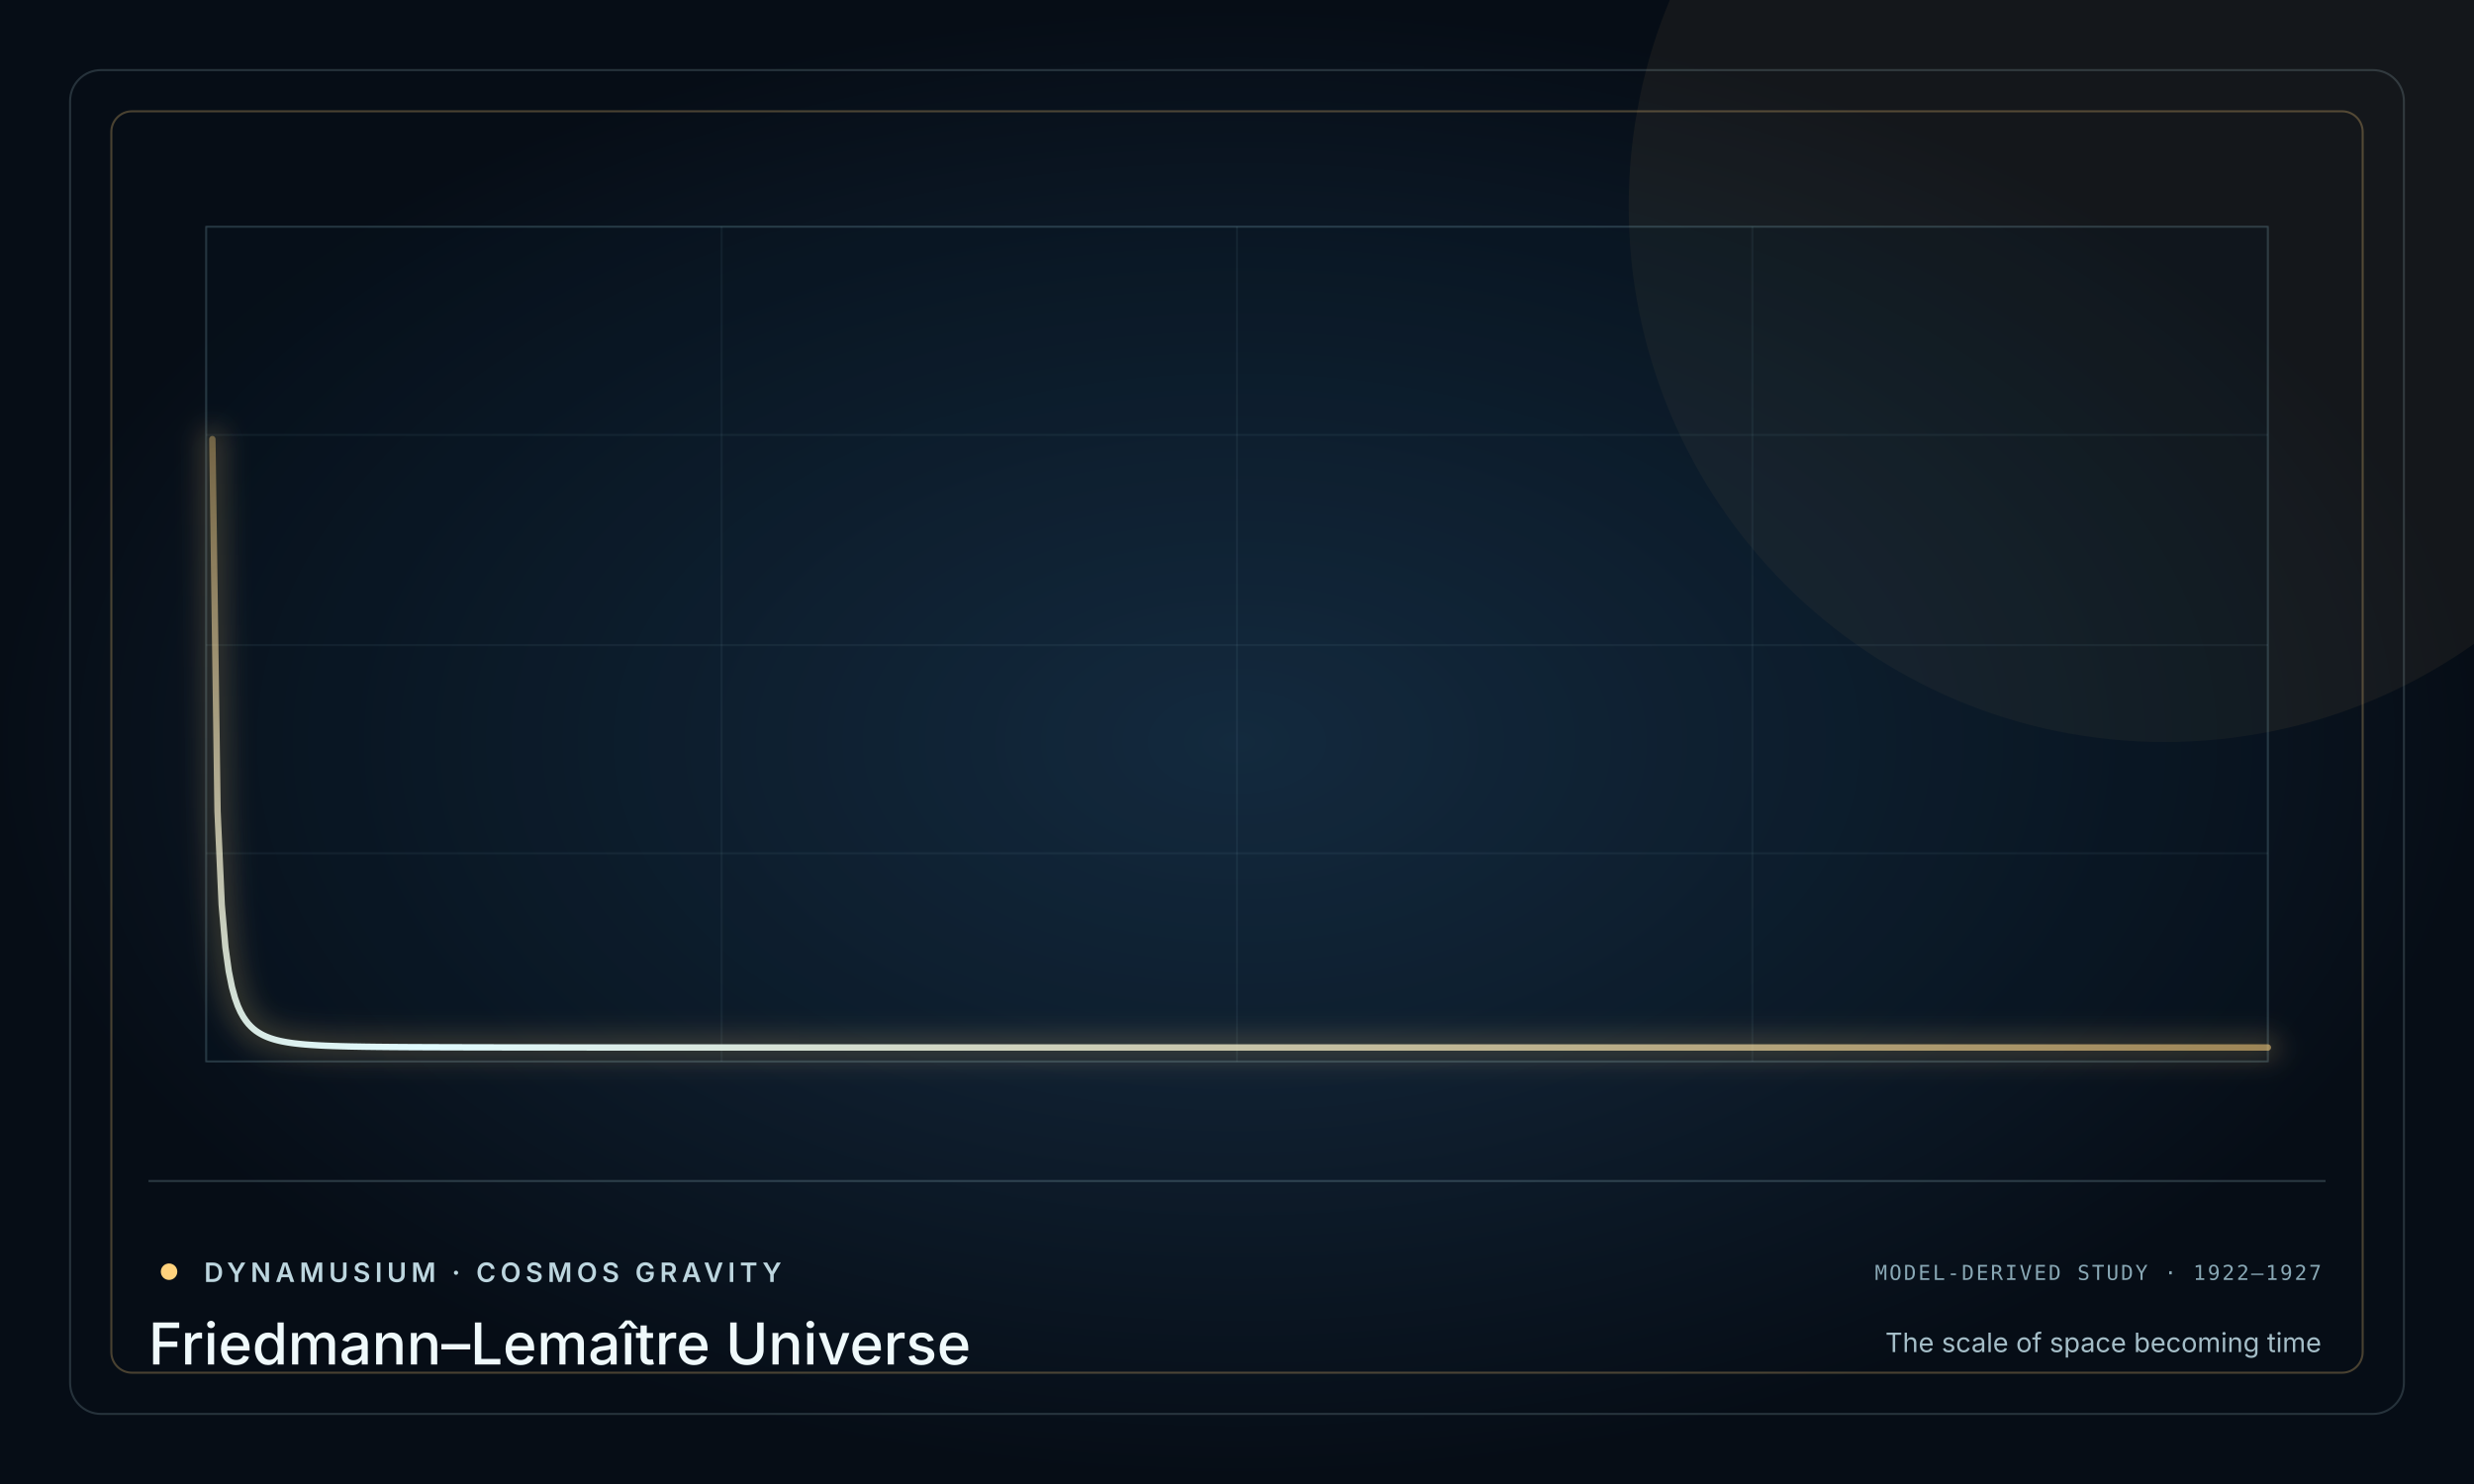
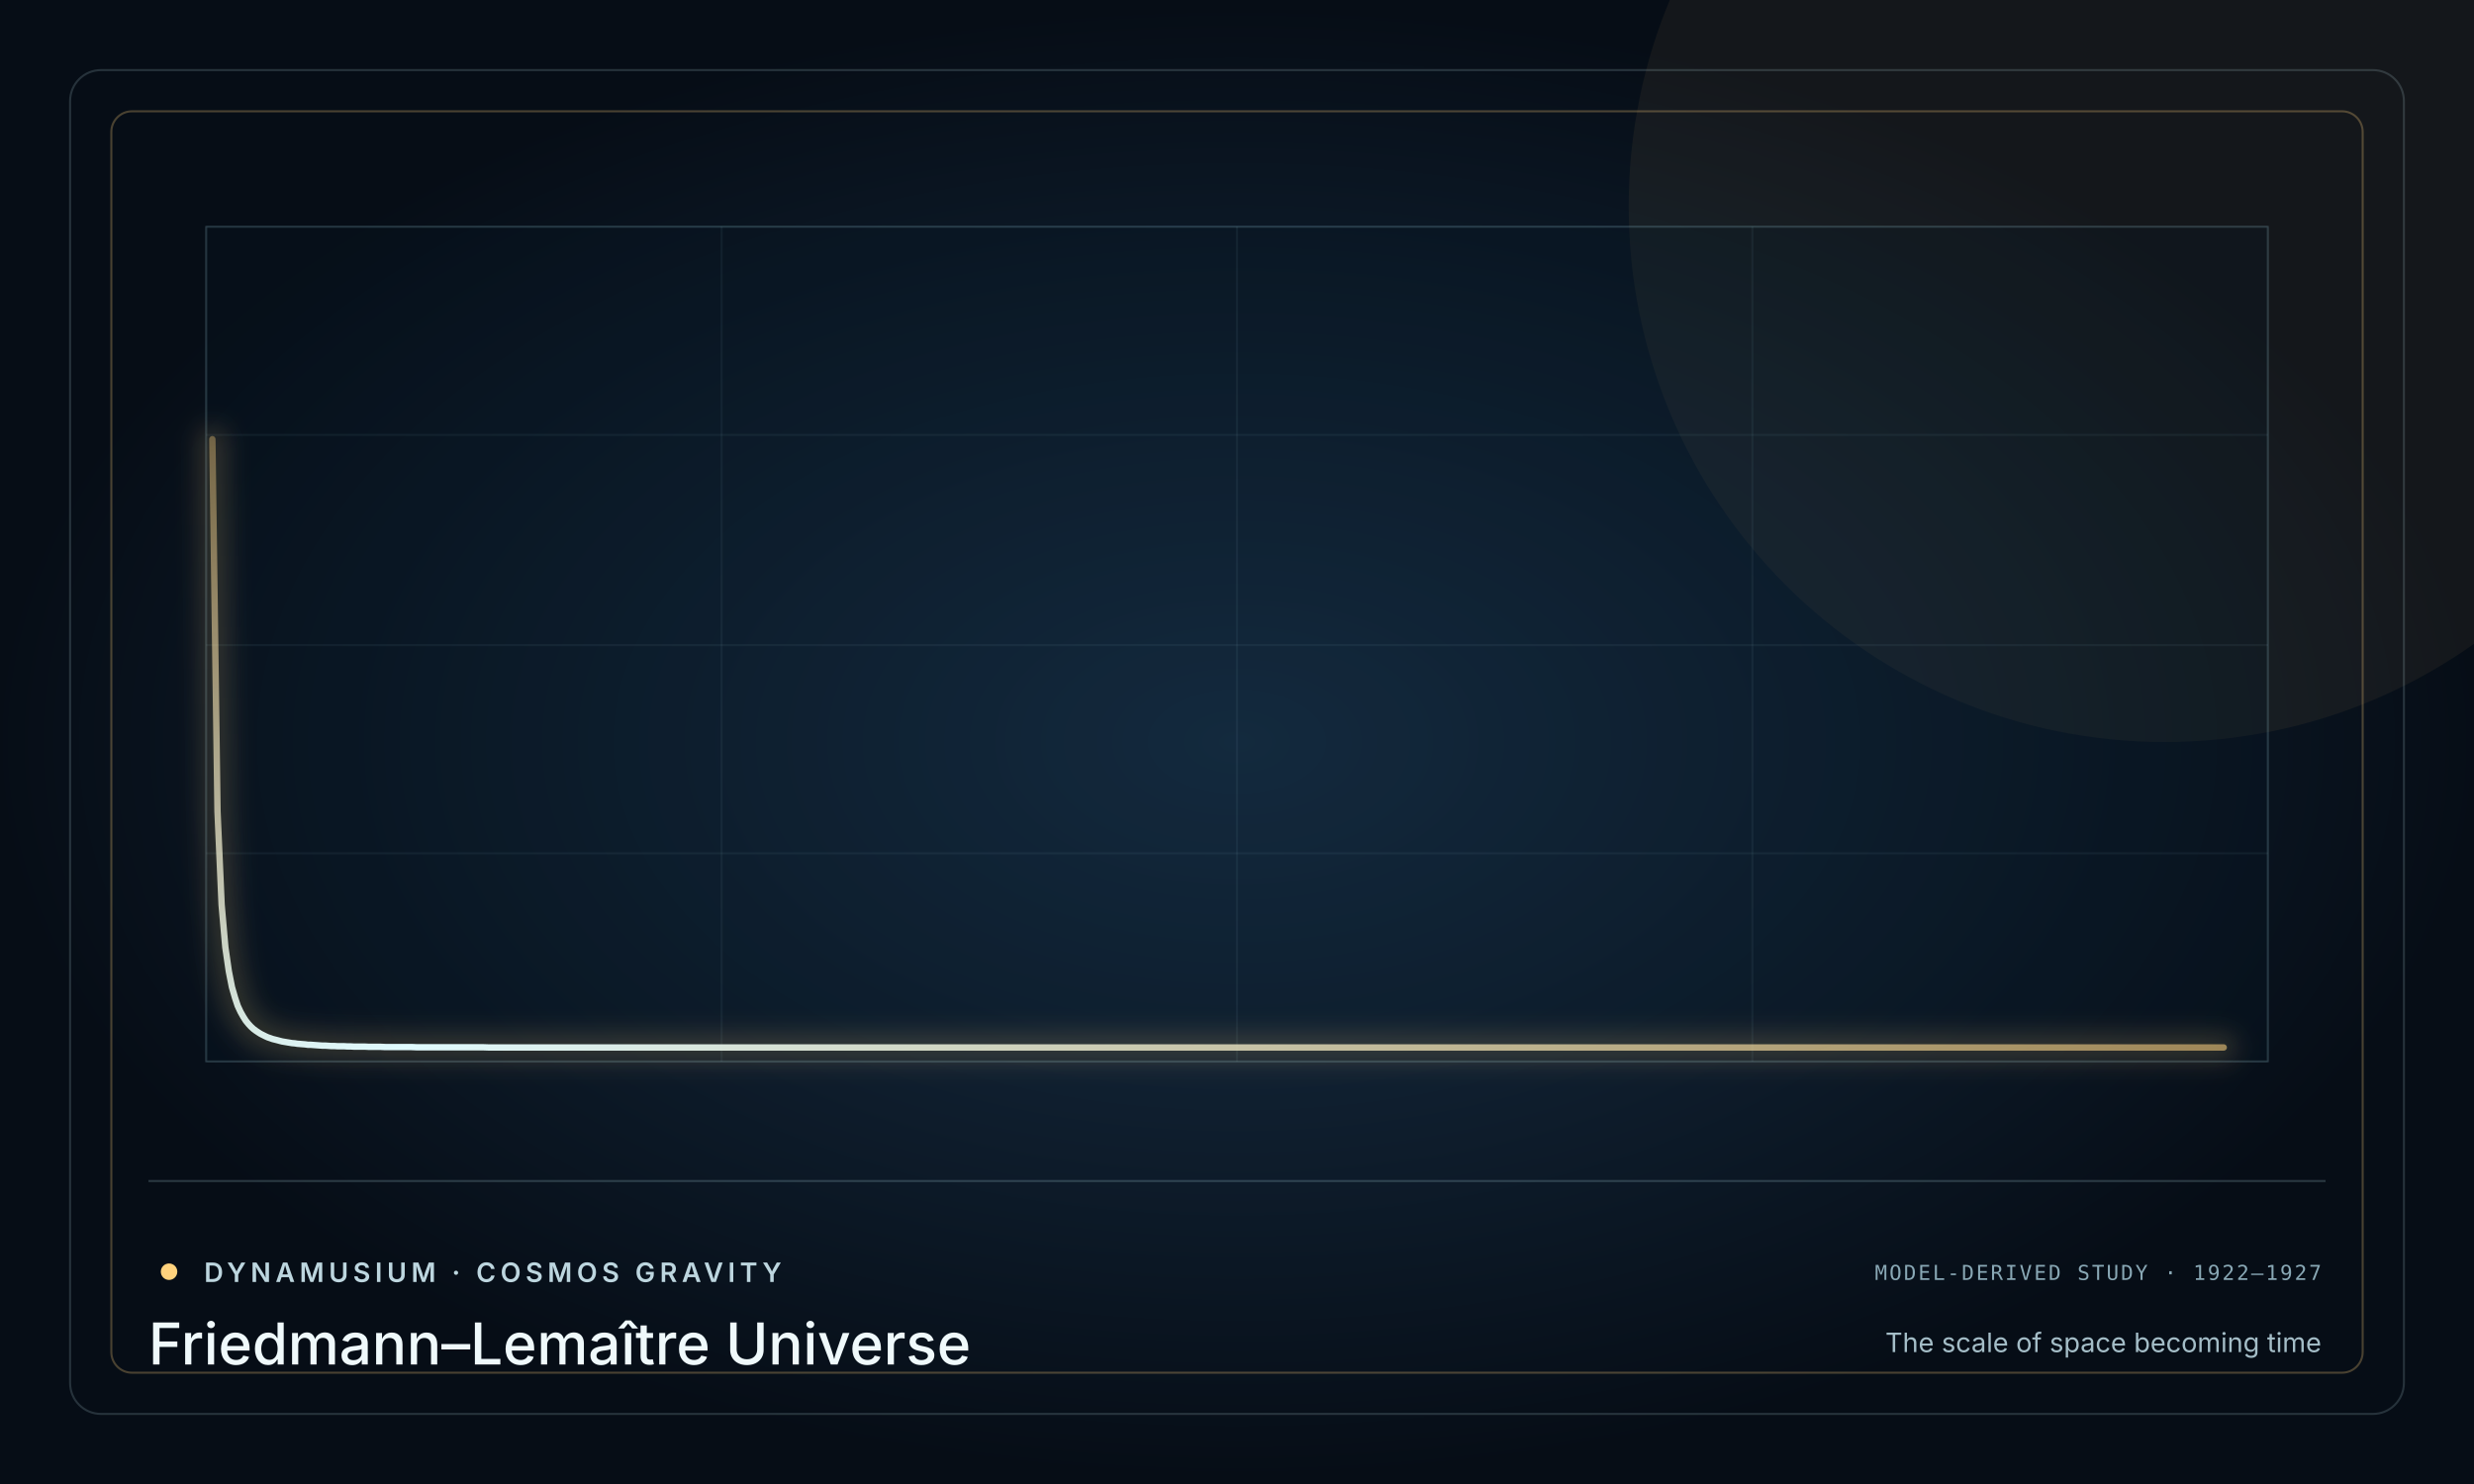
<svg xmlns="http://www.w3.org/2000/svg" viewBox="0 0 1200 720" role="img" aria-label="Computed preview of Friedmann–Lemaître Universe">
  <defs>
    <radialGradient id="ground">
      <stop stop-color="#183047" />
      <stop offset="1" stop-color="#060d16" />
    </radialGradient>
    <linearGradient id="trace" x1="0" y1="0" x2="1" y2="1">
      <stop stop-color="#ffd27d" stop-opacity=".36" />
      <stop offset=".55" stop-color="#e1fbff" />
      <stop offset="1" stop-color="#ffd27d" stop-opacity=".55" />
    </linearGradient>
    <filter id="glow" x="-40%" y="-40%" width="180%" height="180%">
      <feGaussianBlur stdDeviation="6" />
    </filter>
  </defs>
  <rect width="1200" height="720" fill="url(#ground)" />
  <circle cx="1050" cy="100" r="260" fill="#ffd27d" fill-opacity=".055" />
  <g stroke="#b7e7f0" stroke-opacity=".075" stroke-width="1">
    <path d="M100 110H1100M100 211H1100M100 313H1100M100 414H1100M100 515H1100" />
    <path d="M100 110V515M350 110V515M600 110V515M850 110V515M1100 110V515" />
  </g>
  <rect x="34" y="34" width="1132" height="652" rx="15" fill="none" stroke="#d2f4fa" stroke-opacity=".16" />
  <rect x="54" y="54" width="1092" height="612" rx="10" fill="none" stroke="#ffd27d" stroke-opacity=".27" />
  <rect x="100.00" y="110.00" width="1000.00" height="405.00" fill="#081522" fill-opacity=".24" stroke="#b6eafa" stroke-opacity=".12" />
-   <path d="M103.00,213.05L105.52,393.72L107.54,439.00L109.33,459.57L110.97,471.30L112.50,478.87L113.95,484.14L115.34,488.03L116.68,491.00L117.98,493.34L119.25,495.22L120.49,496.78L121.71,498.07L122.91,499.17L124.09,500.11L125.27,500.91L126.44,501.62L127.60,502.24L128.76,502.78L129.92,503.26L131.07,503.69L132.23,504.07L133.39,504.42L134.56,504.73L135.73,505.01L136.91,505.26L138.10,505.49L139.29,505.70L140.50,505.89L141.72,506.07L142.96,506.23L144.21,506.37L145.47,506.51L146.75,506.63L148.04,506.75L149.36,506.85L150.69,506.95L152.05,507.04L153.42,507.12L154.82,507.20L156.24,507.27L157.68,507.34L159.15,507.40L160.64,507.45L162.16,507.51L163.71,507.55L165.29,507.60L166.89,507.64L168.53,507.68L170.19,507.72L171.89,507.75L173.63,507.78L175.39,507.81L177.20,507.84L179.03,507.86L180.91,507.89L182.82,507.91L184.78,507.93L186.77,507.95L188.80,507.97L190.88,507.99L193.00,508.00L195.17,508.02L197.38,508.03L199.64,508.04L201.94,508.05L204.30,508.06L206.71,508.08L209.16,508.08L211.68,508.09L214.24,508.10L216.87,508.11L219.55,508.12L222.28,508.12L225.08,508.13L227.94,508.14L230.86,508.14L233.85,508.15L236.90,508.15L240.02,508.16L243.21,508.16L246.47,508.17L249.80,508.17L253.21,508.17L256.69,508.18L260.25,508.18L263.89,508.18L267.61,508.18L271.41,508.19L275.30,508.19L279.27,508.19L283.34,508.19L287.49,508.20L291.74,508.20L296.08,508.20L300.52,508.20L305.06,508.20L309.70,508.20L314.44,508.20L319.29,508.21L324.25,508.21L329.32,508.21L334.51,508.21L339.81,508.21L345.23,508.21L350.77,508.21L356.44,508.21L362.24,508.21L368.16,508.21L374.22,508.21L380.42,508.21L386.75,508.22L393.23,508.22L399.85,508.22L406.62,508.22L413.54,508.22L420.62,508.22L427.86,508.22L435.27,508.22L442.84,508.22L450.58,508.22L458.49,508.22L466.58,508.22L474.86,508.22L483.32,508.22L491.97,508.22L500.82,508.22L509.87,508.22L519.12,508.22L528.58,508.22L538.25,508.22L548.14,508.22L558.25,508.22L568.60,508.22L579.17,508.22L589.98,508.22L601.04,508.22L612.35,508.22L623.91,508.22L635.73,508.22L647.82,508.22L660.18,508.22L672.82,508.22L685.75,508.22L698.97,508.22L712.48,508.22L726.30,508.22L740.43,508.22L754.89,508.22L769.66,508.22L784.77,508.22L800.22,508.22L816.02,508.22L832.18,508.22L848.70,508.22L865.59,508.22L882.87,508.22L900.53,508.22L918.59,508.22L937.06,508.22L955.95,508.22L975.26,508.22L995.01,508.22L1015.20,508.22L1035.85,508.22L1056.97,508.22L1078.56,508.22L1100.00,508.22L1100.00,508.22L1100.00,508.22L1100.00,508.22L1100.00,508.22L1100.00,508.22L1100.00,508.22L1100.00,508.22L1100.00,508.22L1100.00,508.22L1100.00,508.22L1100.00,508.22L1100.00,508.22L1100.00,508.22L1100.00,508.22L1100.00,508.22L1100.00,508.22L1100.00,508.22L1100.00,508.22L1100.00,508.22L1100.00,508.22L1100.00,508.22L1100.00,508.22L1100.00,508.22L1100.00,508.22L1100.00,508.22L1100.00,508.22L1100.00,508.22L1100.00,508.22L1100.00,508.22L1100.00,508.22L1100.00,508.22L1100.00,508.22L1100.00,508.22L1100.00,508.22L1100.00,508.22L1100.00,508.22L1100.00,508.22L1100.00,508.22L1100.00,508.22L1100.00,508.22L1100.00,508.22L1100.00,508.22L1100.00,508.22L1100.00,508.22L1100.00,508.22L1100.00,508.22L1100.00,508.22L1100.00,508.22L1100.00,508.22L1100.00,508.22L1100.00,508.22L1100.00,508.22L1100.00,508.22L1100.00,508.22L1100.00,508.22L1100.00,508.22L1100.00,508.22L1100.00,508.22L1100.00,508.22L1100.00,508.22L1100.00,508.22L1100.00,508.22L1100.00,508.22L1100.00,508.22L1100.00,508.22L1100.00,508.22L1100.00,508.22L1100.00,508.22L1100.00,508.22L1100.00,508.22L1100.00,508.22L1100.00,508.22L1100.00,508.22L1100.00,508.22L1100.00,508.22L1100.00,508.22L1100.00,508.22L1100.00,508.22L1100.00,508.22L1100.00,508.22L1100.00,508.22L1100.00,508.22L1100.00,508.22L1100.00,508.22L1100.00,508.22L1100.00,508.22L1100.00,508.22L1100.00,508.22L1100.00,508.22L1100.00,508.22L1100.00,508.22L1100.00,508.22L1100.00,508.22L1100.00,508.22L1100.00,508.22L1100.00,508.22L1100.00,508.22L1100.00,508.22L1100.00,508.22L1100.00,508.22L1100.00,508.22L1100.00,508.22L1100.00,508.22L1100.00,508.22L1100.00,508.22L1100.00,508.22L1100.00,508.22L1100.00,508.22L1100.00,508.22L1100.00,508.22L1100.00,508.22L1100.00,508.22L1100.00,508.22L1100.00,508.22L1100.00,508.22L1100.00,508.22L1100.00,508.22L1100.00,508.22L1100.00,508.22L1100.00,508.22L1100.00,508.22L1100.00,508.22L1100.00,508.22L1100.00,508.22L1100.00,508.22L1100.00,508.22L1100.00,508.22L1100.00,508.22L1100.00,508.22L1100.00,508.22L1100.00,508.22L1100.00,508.22L1100.00,508.22L1100.00,508.22L1100.00,508.22L1100.00,508.22L1100.00,508.22L1100.00,508.22L1100.00,508.22L1100.00,508.22L1100.00,508.22L1100.00,508.22L1100.00,508.22L1100.00,508.22L1100.00,508.22L1100.00,508.22L1100.00,508.22L1100.00,508.22L1100.00,508.22L1100.00,508.22L1100.00,508.22L1100.00,508.22L1100.00,508.22L1100.00,508.22L1100.00,508.22L1100.00,508.22L1100.00,508.22L1100.00,508.22L1100.00,508.22L1100.00,508.22L1100.00,508.22L1100.00,508.22L1100.00,508.22L1100.00,508.22L1100.00,508.22L1100.00,508.22L1100.00,508.22L1100.00,508.22L1100.00,508.22L1100.00,508.22L1100.00,508.22L1100.00,508.22L1100.00,508.22L1100.00,508.22L1100.00,508.22L1100.00,508.22L1100.00,508.22L1100.00,508.22L1100.00,508.22L1100.00,508.22L1100.00,508.22L1100.00,508.22L1100.00,508.22L1100.00,508.22L1100.00,508.22L1100.00,508.22L1100.00,508.22L1100.00,508.22L1100.00,508.22L1100.00,508.22L1100.00,508.22L1100.00,508.22L1100.00,508.22L1100.00,508.22L1100.00,508.22L1100.00,508.22L1100.00,508.22L1100.00,508.22L1100.00,508.22L1100.00,508.22L1100.00,508.22L1100.00,508.22L1100.00,508.22L1100.00,508.22L1100.00,508.22L1100.00,508.22L1100.00,508.22L1100.00,508.22L1100.00,508.22L1100.00,508.22L1100.00,508.22L1100.00,508.22L1100.00,508.22L1100.00,508.22L1100.00,508.22L1100.00,508.22L1100.00,508.22L1100.00,508.22L1100.00,508.22L1100.00,508.22L1100.00,508.22L1100.00,508.22L1100.00,508.22L1100.00,508.22L1100.00,508.22L1100.00,508.22L1100.00,508.22L1100.00,508.22L1100.00,508.22L1100.00,508.22L1100.00,508.22L1100.00,508.22L1100.00,508.22L1100.00,508.22L1100.00,508.22L1100.00,508.22L1100.00,508.22L1100.00,508.22L1100.00,508.22L1100.00,508.22L1100.00,508.22L1100.00,508.22L1100.00,508.22L1100.00,508.22L1100.00,508.22L1100.00,508.22L1100.00,508.22L1100.00,508.22L1100.00,508.22L1100.00,508.22L1100.00,508.22L1100.00,508.22L1100.00,508.22L1100.00,508.22L1100.00,508.22L1100.00,508.22L1100.00,508.22L1100.00,508.22L1100.00,508.22L1100.00,508.22L1100.00,508.22L1100.00,508.22L1100.00,508.22L1100.00,508.22L1100.00,508.22L1100.00,508.22L1100.00,508.22L1100.00,508.22L1100.00,508.22L1100.00,508.22L1100.00,508.22L1100.00,508.22L1100.00,508.22L1100.00,508.22L1100.00,508.22L1100.00,508.22L1100.00,508.22L1100.00,508.22L1100.00,508.22L1100.00,508.22L1100.00,508.22L1100.00,508.22L1100.00,508.22L1100.00,508.22L1100.00,508.22L1100.00,508.22L1100.00,508.22L1100.00,508.22L1100.00,508.22L1100.00,508.22L1100.00,508.22L1100.00,508.22L1100.00,508.22L1100.00,508.22L1100.00,508.22L1100.00,508.22L1100.00,508.22L1100.00,508.22L1100.00,508.22L1100.00,508.22L1100.00,508.22L1100.00,508.22L1100.00,508.22L1100.00,508.22L1100.00,508.22L1100.00,508.22L1100.00,508.22L1100.00,508.22L1100.00,508.22L1100.00,508.22L1100.00,508.22L1100.00,508.22L1100.00,508.22L1100.00,508.22L1100.00,508.22L1100.00,508.22L1100.00,508.22L1100.00,508.22L1100.00,508.22L1100.00,508.22L1100.00,508.22L1100.00,508.22L1100.00,508.22L1100.00,508.22L1100.00,508.22L1100.00,508.22L1100.00,508.22L1100.00,508.22L1100.00,508.22L1100.00,508.22L1100.00,508.22L1100.00,508.22L1100.00,508.22L1100.00,508.22L1100.00,508.22L1100.00,508.22L1100.00,508.22L1100.00,508.22L1100.00,508.22L1100.00,508.22L1100.00,508.22L1100.00,508.22L1100.00,508.22L1100.00,508.22L1100.00,508.22L1100.00,508.22L1100.00,508.22L1100.00,508.22L1100.00,508.22L1100.00,508.22L1100.00,508.22L1100.00,508.22L1100.00,508.22L1100.00,508.22L1100.00,508.22L1100.00,508.22L1100.00,508.22L1100.00,508.22L1100.00,508.22L1100.00,508.22L1100.00,508.22L1100.00,508.22L1100.00,508.22L1100.00,508.22L1100.00,508.22L1100.00,508.22L1100.00,508.22L1100.00,508.22L1100.00,508.22L1100.00,508.22L1100.00,508.22L1100.00,508.22L1100.00,508.22L1100.00,508.22L1100.00,508.22L1100.00,508.22L1100.00,508.22L1100.00,508.22L1100.00,508.22L1100.00,508.22L1100.00,508.22L1100.00,508.22L1100.00,508.22L1100.00,508.22L1100.00,508.22L1100.00,508.22L1100.00,508.22L1100.00,508.22L1100.00,508.22L1100.00,508.22L1100.00,508.22L1100.00,508.22L1100.00,508.22L1100.00,508.22L1100.00,508.22L1100.00,508.22L1100.00,508.22L1100.00,508.22L1100.00,508.22L1100.00,508.22L1100.00,508.22L1100.00,508.22L1100.00,508.22L1100.00,508.22L1100.00,508.22L1100.00,508.22L1100.00,508.22L1100.00,508.22L1100.00,508.22L1100.00,508.22L1100.00,508.22L1100.00,508.22L1100.00,508.22L1100.00,508.22L1100.00,508.22L1100.00,508.22L1100.00,508.22L1100.00,508.22L1100.00,508.22L1100.00,508.22L1100.00,508.22L1100.00,508.22L1100.00,508.22L1100.00,508.22L1100.00,508.22L1100.00,508.22L1100.00,508.22L1100.00,508.22L1100.00,508.22L1100.00,508.22L1100.00,508.22L1100.00,508.22L1100.00,508.22L1100.00,508.22L1100.00,508.22L1100.00,508.22L1100.00,508.22L1100.00,508.22L1100.00,508.22L1100.00,508.22L1100.00,508.22L1100.00,508.22L1100.00,508.22L1100.00,508.22L1100.00,508.22L1100.00,508.22L1100.00,508.22L1100.00,508.22L1100.00,508.22L1100.00,508.22L1100.00,508.22L1100.00,508.22L1100.00,508.22L1100.00,508.22L1100.00,508.22L1100.00,508.22L1100.00,508.22L1100.00,508.22L1100.00,508.22L1100.00,508.22L1100.00,508.22L1100.00,508.22L1100.00,508.22L1100.00,508.22L1100.00,508.22L1100.00,508.22L1100.00,508.22L1100.00,508.22L1100.00,508.22L1100.00,508.22L1100.00,508.22L1100.00,508.22L1100.00,508.22L1100.00,508.22L1100.00,508.22L1100.00,508.22L1100.00,508.22L1100.00,508.22L1100.00,508.22L1100.00,508.22L1100.00,508.22L1100.00,508.22L1100.00,508.22L1100.00,508.22L1100.00,508.22L1100.00,508.22L1100.00,508.22L1100.00,508.22L1100.00,508.22L1100.00,508.22L1100.00,508.22L1100.00,508.22L1100.00,508.22L1100.00,508.22L1100.00,508.22L1100.00,508.22L1100.00,508.22L1100.00,508.22L1100.00,508.22L1100.00,508.22L1100.00,508.22L1100.00,508.22L1100.00,508.22L1100.00,508.22L1100.00,508.22L1100.00,508.22L1100.00,508.22L1100.00,508.22L1100.00,508.22L1100.00,508.22L1100.00,508.22L1100.00,508.22L1100.00,508.22L1100.00,508.22L1100.00,508.22L1100.00,508.22L1100.00,508.22L1100.00,508.22L1100.00,508.22L1100.00,508.22L1100.00,508.22L1100.00,508.22L1100.00,508.22L1100.00,508.22L1100.00,508.22L1100.00,508.22L1100.00,508.22L1100.00,508.22L1100.00,508.22L1100.00,508.22L1100.00,508.22L1100.00,508.22L1100.00,508.22L1100.00,508.22L1100.00,508.22L1100.00,508.22L1100.00,508.22L1100.00,508.22L1100.00,508.22L1100.00,508.22L1100.00,508.22L1100.00,508.22L1100.00,508.22L1100.00,508.22L1100.00,508.22L1100.00,508.22L1100.00,508.22L1100.00,508.22L1100.00,508.22L1100.00,508.22L1100.00,508.22L1100.00,508.22L1100.00,508.22L1100.00,508.22L1100.00,508.22L1100.00,508.22L1100.00,508.22L1100.00,508.22L1100.00,508.22L1100.00,508.22L1100.00,508.22L1100.00,508.22L1100.00,508.22L1100.00,508.22L1100.00,508.22L1100.00,508.22L1100.00,508.22L1100.00,508.22L1100.00,508.22L1100.00,508.22L1100.00,508.22L1100.00,508.22L1100.00,508.22L1100.00,508.22L1100.00,508.22L1100.00,508.22L1100.00,508.22L1100.00,508.22L1100.00,508.22L1100.00,508.22L1100.00,508.22L1100.00,508.22L1100.00,508.22L1100.00,508.22L1100.00,508.22L1100.00,508.22L1100.00,508.22L1100.00,508.22L1100.00,508.22L1100.00,508.22L1100.00,508.22L1100.00,508.22L1100.00,508.22L1100.00,508.22L1100.00,508.22L1100.00,508.22L1100.00,508.22L1100.00,508.22L1100.00,508.22L1100.00,508.22L1100.00,508.22L1100.00,508.22L1100.00,508.22L1100.00,508.22L1100.00,508.22L1100.00,508.22L1100.00,508.22L1100.00,508.22L1100.00,508.22L1100.00,508.22L1100.00,508.22L1100.00,508.22L1100.00,508.22L1100.00,508.22L1100.00,508.22L1100.00,508.22L1100.00,508.22L1100.00,508.22L1100.00,508.22L1100.00,508.22L1100.00,508.22L1100.00,508.22L1100.00,508.22L1100.00,508.22L1100.00,508.22L1100.00,508.22L1100.00,508.22L1100.00,508.22L1100.00,508.22L1100.00,508.22L1100.00,508.22L1100.00,508.22L1100.00,508.22L1100.00,508.22L1100.00,508.22L1100.00,508.22L1100.00,508.22L1100.00,508.22L1100.00,508.22L1100.00,508.22L1100.00,508.22L1100.00,508.22L1100.00,508.22L1100.00,508.22L1100.00,508.22L1100.00,508.22L1100.00,508.22L1100.00,508.22L1100.00,508.22L1100.00,508.22L1100.00,508.22L1100.00,508.22L1100.00,508.22L1100.00,508.22L1100.00,508.22L1100.00,508.22L1100.00,508.22L1100.00,508.22L1100.00,508.22L1100.00,508.22L1100.00,508.22L1100.00,508.22L1100.00,508.22L1100.00,508.22L1100.00,508.22L1100.00,508.22L1100.00,508.22L1100.00,508.22L1100.00,508.22L1100.00,508.22L1100.00,508.22L1100.00,508.22L1100.00,508.22L1100.00,508.22L1100.00,508.22L1100.00,508.22L1100.00,508.22L1100.00,508.22L1100.00,508.22L1100.00,508.22L1100.00,508.22L1100.00,508.22L1100.00,508.22L1100.00,508.22L1100.00,508.22L1100.00,508.22L1100.00,508.22L1100.00,508.22L1100.00,508.22L1100.00,508.22L1100.00,508.22L1100.00,508.22L1100.00,508.22L1100.00,508.22L1100.00,508.22L1100.00,508.22L1100.00,508.22L1100.00,508.22L1100.00,508.22L1100.00,508.22L1100.00,508.22L1100.00,508.22L1100.00,508.22L1100.00,508.22L1100.00,508.22L1100.00,508.22L1100.00,508.22L1100.00,508.22L1100.00,508.22L1100.00,508.22L1100.00,508.22L1100.00,508.22L1100.00,508.22L1100.00,508.22L1100.00,508.22L1100.00,508.22L1100.00,508.22L1100.00,508.22L1100.00,508.22L1100.00,508.22L1100.00,508.22L1100.00,508.22L1100.00,508.22L1100.00,508.22L1100.00,508.22L1100.00,508.22L1100.00,508.22L1100.00,508.22L1100.00,508.22L1100.00,508.22L1100.00,508.22L1100.00,508.22L1100.00,508.22" fill="none" stroke="#ffd27d" stroke-width="13" stroke-opacity=".18" stroke-linecap="round" stroke-linejoin="round" filter="url(#glow)" />
-   <path d="M103.00,213.05L105.52,393.72L107.54,439.00L109.33,459.57L110.97,471.30L112.50,478.87L113.95,484.14L115.34,488.03L116.68,491.00L117.98,493.34L119.25,495.22L120.49,496.78L121.71,498.07L122.91,499.17L124.09,500.11L125.27,500.91L126.44,501.62L127.60,502.24L128.76,502.78L129.92,503.26L131.07,503.69L132.23,504.07L133.39,504.42L134.56,504.73L135.73,505.01L136.91,505.26L138.10,505.49L139.29,505.70L140.50,505.89L141.72,506.07L142.96,506.23L144.21,506.37L145.47,506.51L146.75,506.63L148.04,506.75L149.36,506.85L150.69,506.95L152.05,507.04L153.42,507.12L154.82,507.20L156.24,507.27L157.68,507.34L159.15,507.40L160.64,507.45L162.16,507.51L163.71,507.55L165.29,507.60L166.89,507.64L168.53,507.68L170.19,507.72L171.89,507.75L173.63,507.78L175.39,507.81L177.20,507.84L179.03,507.86L180.91,507.89L182.82,507.91L184.78,507.93L186.77,507.95L188.80,507.97L190.88,507.99L193.00,508.00L195.17,508.02L197.38,508.03L199.64,508.04L201.94,508.05L204.30,508.06L206.71,508.08L209.16,508.08L211.68,508.09L214.24,508.10L216.87,508.11L219.55,508.12L222.28,508.12L225.08,508.13L227.94,508.14L230.86,508.14L233.85,508.15L236.90,508.15L240.02,508.16L243.21,508.16L246.47,508.17L249.80,508.17L253.21,508.17L256.69,508.18L260.25,508.18L263.89,508.18L267.61,508.18L271.41,508.19L275.30,508.19L279.27,508.19L283.34,508.19L287.49,508.20L291.74,508.20L296.08,508.20L300.52,508.20L305.06,508.20L309.70,508.20L314.44,508.20L319.29,508.21L324.25,508.21L329.32,508.21L334.51,508.21L339.81,508.21L345.23,508.21L350.77,508.21L356.44,508.21L362.24,508.21L368.16,508.21L374.22,508.21L380.42,508.21L386.75,508.22L393.23,508.22L399.85,508.22L406.62,508.22L413.54,508.22L420.62,508.22L427.86,508.22L435.27,508.22L442.84,508.22L450.58,508.22L458.49,508.22L466.58,508.22L474.86,508.22L483.32,508.22L491.97,508.22L500.82,508.22L509.87,508.22L519.12,508.22L528.58,508.22L538.25,508.22L548.14,508.22L558.25,508.22L568.60,508.22L579.17,508.22L589.98,508.22L601.04,508.22L612.35,508.22L623.91,508.22L635.73,508.22L647.82,508.22L660.18,508.22L672.82,508.22L685.75,508.22L698.97,508.22L712.48,508.22L726.30,508.22L740.43,508.22L754.89,508.22L769.66,508.22L784.77,508.22L800.22,508.22L816.02,508.22L832.18,508.22L848.70,508.22L865.59,508.22L882.87,508.22L900.53,508.22L918.59,508.22L937.06,508.22L955.95,508.22L975.26,508.22L995.01,508.22L1015.20,508.22L1035.85,508.22L1056.97,508.22L1078.56,508.22L1100.00,508.22L1100.00,508.22L1100.00,508.22L1100.00,508.22L1100.00,508.22L1100.00,508.22L1100.00,508.22L1100.00,508.22L1100.00,508.22L1100.00,508.22L1100.00,508.22L1100.00,508.22L1100.00,508.22L1100.00,508.22L1100.00,508.22L1100.00,508.22L1100.00,508.22L1100.00,508.22L1100.00,508.22L1100.00,508.22L1100.00,508.22L1100.00,508.22L1100.00,508.22L1100.00,508.22L1100.00,508.22L1100.00,508.22L1100.00,508.22L1100.00,508.22L1100.00,508.22L1100.00,508.22L1100.00,508.22L1100.00,508.22L1100.00,508.22L1100.00,508.22L1100.00,508.22L1100.00,508.22L1100.00,508.22L1100.00,508.22L1100.00,508.22L1100.00,508.22L1100.00,508.22L1100.00,508.22L1100.00,508.22L1100.00,508.22L1100.00,508.22L1100.00,508.22L1100.00,508.22L1100.00,508.22L1100.00,508.22L1100.00,508.22L1100.00,508.22L1100.00,508.22L1100.00,508.22L1100.00,508.22L1100.00,508.22L1100.00,508.22L1100.00,508.22L1100.00,508.22L1100.00,508.22L1100.00,508.22L1100.00,508.22L1100.00,508.22L1100.00,508.22L1100.00,508.22L1100.00,508.22L1100.00,508.22L1100.00,508.22L1100.00,508.22L1100.00,508.22L1100.00,508.22L1100.00,508.22L1100.00,508.22L1100.00,508.22L1100.00,508.22L1100.00,508.22L1100.00,508.22L1100.00,508.22L1100.00,508.22L1100.00,508.22L1100.00,508.22L1100.00,508.22L1100.00,508.22L1100.00,508.22L1100.00,508.22L1100.00,508.22L1100.00,508.22L1100.00,508.22L1100.00,508.22L1100.00,508.22L1100.00,508.22L1100.00,508.22L1100.00,508.22L1100.00,508.22L1100.00,508.22L1100.00,508.22L1100.00,508.22L1100.00,508.22L1100.00,508.22L1100.00,508.22L1100.00,508.22L1100.00,508.22L1100.00,508.22L1100.00,508.22L1100.00,508.22L1100.00,508.22L1100.00,508.22L1100.00,508.22L1100.00,508.22L1100.00,508.22L1100.00,508.22L1100.00,508.22L1100.00,508.22L1100.00,508.22L1100.00,508.22L1100.00,508.22L1100.00,508.22L1100.00,508.22L1100.00,508.22L1100.00,508.22L1100.00,508.22L1100.00,508.22L1100.00,508.22L1100.00,508.22L1100.00,508.22L1100.00,508.22L1100.00,508.22L1100.00,508.22L1100.00,508.22L1100.00,508.22L1100.00,508.22L1100.00,508.22L1100.00,508.22L1100.00,508.22L1100.00,508.22L1100.00,508.22L1100.00,508.22L1100.00,508.22L1100.00,508.22L1100.00,508.22L1100.00,508.22L1100.00,508.22L1100.00,508.22L1100.00,508.22L1100.00,508.22L1100.00,508.22L1100.00,508.22L1100.00,508.22L1100.00,508.22L1100.00,508.22L1100.00,508.22L1100.00,508.22L1100.00,508.22L1100.00,508.22L1100.00,508.22L1100.00,508.22L1100.00,508.22L1100.00,508.22L1100.00,508.22L1100.00,508.22L1100.00,508.22L1100.00,508.22L1100.00,508.22L1100.00,508.22L1100.00,508.22L1100.00,508.22L1100.00,508.22L1100.00,508.22L1100.00,508.22L1100.00,508.22L1100.00,508.22L1100.00,508.22L1100.00,508.22L1100.00,508.22L1100.00,508.22L1100.00,508.22L1100.00,508.22L1100.00,508.22L1100.00,508.22L1100.00,508.22L1100.00,508.22L1100.00,508.22L1100.00,508.22L1100.00,508.22L1100.00,508.22L1100.00,508.22L1100.00,508.22L1100.00,508.22L1100.00,508.22L1100.00,508.22L1100.00,508.22L1100.00,508.22L1100.00,508.22L1100.00,508.22L1100.00,508.22L1100.00,508.22L1100.00,508.22L1100.00,508.22L1100.00,508.22L1100.00,508.22L1100.00,508.22L1100.00,508.22L1100.00,508.22L1100.00,508.22L1100.00,508.22L1100.00,508.22L1100.00,508.22L1100.00,508.22L1100.00,508.22L1100.00,508.22L1100.00,508.22L1100.00,508.22L1100.00,508.22L1100.00,508.22L1100.00,508.22L1100.00,508.22L1100.00,508.22L1100.00,508.22L1100.00,508.22L1100.00,508.22L1100.00,508.22L1100.00,508.22L1100.00,508.22L1100.00,508.22L1100.00,508.22L1100.00,508.22L1100.00,508.22L1100.00,508.22L1100.00,508.22L1100.00,508.22L1100.00,508.22L1100.00,508.22L1100.00,508.22L1100.00,508.22L1100.00,508.22L1100.00,508.22L1100.00,508.22L1100.00,508.22L1100.00,508.22L1100.00,508.22L1100.00,508.22L1100.00,508.22L1100.00,508.22L1100.00,508.22L1100.00,508.22L1100.00,508.22L1100.00,508.22L1100.00,508.22L1100.00,508.22L1100.00,508.22L1100.00,508.22L1100.00,508.22L1100.00,508.22L1100.00,508.22L1100.00,508.22L1100.00,508.22L1100.00,508.22L1100.00,508.22L1100.00,508.22L1100.00,508.22L1100.00,508.22L1100.00,508.22L1100.00,508.22L1100.00,508.22L1100.00,508.22L1100.00,508.22L1100.00,508.22L1100.00,508.22L1100.00,508.22L1100.00,508.22L1100.00,508.22L1100.00,508.22L1100.00,508.22L1100.00,508.22L1100.00,508.22L1100.00,508.22L1100.00,508.22L1100.00,508.22L1100.00,508.22L1100.00,508.22L1100.00,508.22L1100.00,508.22L1100.00,508.22L1100.00,508.22L1100.00,508.22L1100.00,508.22L1100.00,508.22L1100.00,508.22L1100.00,508.22L1100.00,508.22L1100.00,508.22L1100.00,508.22L1100.00,508.22L1100.00,508.22L1100.00,508.22L1100.00,508.22L1100.00,508.22L1100.00,508.22L1100.00,508.22L1100.00,508.22L1100.00,508.22L1100.00,508.22L1100.00,508.22L1100.00,508.22L1100.00,508.22L1100.00,508.22L1100.00,508.22L1100.00,508.22L1100.00,508.22L1100.00,508.22L1100.00,508.22L1100.00,508.22L1100.00,508.22L1100.00,508.22L1100.00,508.22L1100.00,508.22L1100.00,508.22L1100.00,508.22L1100.00,508.22L1100.00,508.22L1100.00,508.22L1100.00,508.22L1100.00,508.22L1100.00,508.22L1100.00,508.22L1100.00,508.22L1100.00,508.22L1100.00,508.22L1100.00,508.22L1100.00,508.22L1100.00,508.22L1100.00,508.22L1100.00,508.22L1100.00,508.22L1100.00,508.22L1100.00,508.22L1100.00,508.22L1100.00,508.22L1100.00,508.22L1100.00,508.22L1100.00,508.22L1100.00,508.22L1100.00,508.22L1100.00,508.22L1100.00,508.22L1100.00,508.22L1100.00,508.22L1100.00,508.22L1100.00,508.22L1100.00,508.22L1100.00,508.22L1100.00,508.22L1100.00,508.22L1100.00,508.22L1100.00,508.22L1100.00,508.22L1100.00,508.22L1100.00,508.22L1100.00,508.22L1100.00,508.22L1100.00,508.22L1100.00,508.22L1100.00,508.22L1100.00,508.22L1100.00,508.22L1100.00,508.22L1100.00,508.22L1100.00,508.22L1100.00,508.22L1100.00,508.22L1100.00,508.22L1100.00,508.22L1100.00,508.22L1100.00,508.22L1100.00,508.22L1100.00,508.22L1100.00,508.22L1100.00,508.22L1100.00,508.22L1100.00,508.22L1100.00,508.22L1100.00,508.22L1100.00,508.22L1100.00,508.22L1100.00,508.22L1100.00,508.22L1100.00,508.22L1100.00,508.22L1100.00,508.22L1100.00,508.22L1100.00,508.22L1100.00,508.22L1100.00,508.22L1100.00,508.22L1100.00,508.22L1100.00,508.22L1100.00,508.22L1100.00,508.22L1100.00,508.22L1100.00,508.22L1100.00,508.22L1100.00,508.22L1100.00,508.22L1100.00,508.22L1100.00,508.22L1100.00,508.22L1100.00,508.22L1100.00,508.22L1100.00,508.22L1100.00,508.22L1100.00,508.22L1100.00,508.22L1100.00,508.22L1100.00,508.22L1100.00,508.22L1100.00,508.22L1100.00,508.22L1100.00,508.22L1100.00,508.22L1100.00,508.22L1100.00,508.22L1100.00,508.22L1100.00,508.22L1100.00,508.22L1100.00,508.22L1100.00,508.22L1100.00,508.22L1100.00,508.22L1100.00,508.22L1100.00,508.22L1100.00,508.22L1100.00,508.22L1100.00,508.22L1100.00,508.22L1100.00,508.22L1100.00,508.22L1100.00,508.22L1100.00,508.22L1100.00,508.22L1100.00,508.22L1100.00,508.22L1100.00,508.22L1100.00,508.22L1100.00,508.22L1100.00,508.22L1100.00,508.22L1100.00,508.22L1100.00,508.22L1100.00,508.22L1100.00,508.22L1100.00,508.22L1100.00,508.22L1100.00,508.22L1100.00,508.22L1100.00,508.22L1100.00,508.22L1100.00,508.22L1100.00,508.22L1100.00,508.22L1100.00,508.22L1100.00,508.22L1100.00,508.22L1100.00,508.22L1100.00,508.22L1100.00,508.22L1100.00,508.22L1100.00,508.22L1100.00,508.22L1100.00,508.22L1100.00,508.22L1100.00,508.22L1100.00,508.22L1100.00,508.22L1100.00,508.22L1100.00,508.22L1100.00,508.22L1100.00,508.22L1100.00,508.22L1100.00,508.22L1100.00,508.22L1100.00,508.22L1100.00,508.22L1100.00,508.22L1100.00,508.22L1100.00,508.22L1100.00,508.22L1100.00,508.22L1100.00,508.22L1100.00,508.22L1100.00,508.22L1100.00,508.22L1100.00,508.22L1100.00,508.22L1100.00,508.22L1100.00,508.22L1100.00,508.22L1100.00,508.22L1100.00,508.22L1100.00,508.22L1100.00,508.22L1100.00,508.22L1100.00,508.22L1100.00,508.22L1100.00,508.22L1100.00,508.22L1100.00,508.22L1100.00,508.22L1100.00,508.22L1100.00,508.22L1100.00,508.22L1100.00,508.22L1100.00,508.22L1100.00,508.22L1100.00,508.22L1100.00,508.22L1100.00,508.22L1100.00,508.22L1100.00,508.22L1100.00,508.22L1100.00,508.22L1100.00,508.22L1100.00,508.22L1100.00,508.22L1100.00,508.22L1100.00,508.22L1100.00,508.22L1100.00,508.22L1100.00,508.22L1100.00,508.22L1100.00,508.22L1100.00,508.22L1100.00,508.22L1100.00,508.22L1100.00,508.22L1100.00,508.22L1100.00,508.22L1100.00,508.22L1100.00,508.22L1100.00,508.22L1100.00,508.22L1100.00,508.22L1100.00,508.22L1100.00,508.22L1100.00,508.22L1100.00,508.22L1100.00,508.22L1100.00,508.22L1100.00,508.22L1100.00,508.22L1100.00,508.22L1100.00,508.22L1100.00,508.22L1100.00,508.22L1100.00,508.22L1100.00,508.22L1100.00,508.22L1100.00,508.22L1100.00,508.22L1100.00,508.22L1100.00,508.22L1100.00,508.22L1100.00,508.22L1100.00,508.22L1100.00,508.22L1100.00,508.22L1100.00,508.22L1100.00,508.22L1100.00,508.22L1100.00,508.22L1100.00,508.22L1100.00,508.22L1100.00,508.22L1100.00,508.22L1100.00,508.22L1100.00,508.22L1100.00,508.22L1100.00,508.22L1100.00,508.22L1100.00,508.22L1100.00,508.22L1100.00,508.22L1100.00,508.22L1100.00,508.22L1100.00,508.22L1100.00,508.22L1100.00,508.22L1100.00,508.22L1100.00,508.22L1100.00,508.22L1100.00,508.22L1100.00,508.22L1100.00,508.22L1100.00,508.22L1100.00,508.22L1100.00,508.22L1100.00,508.22L1100.00,508.22L1100.00,508.22L1100.00,508.22L1100.00,508.22L1100.00,508.22L1100.00,508.22L1100.00,508.22L1100.00,508.22L1100.00,508.22L1100.00,508.22L1100.00,508.22L1100.00,508.22L1100.00,508.22L1100.00,508.22L1100.00,508.22L1100.00,508.22L1100.00,508.22L1100.00,508.22L1100.00,508.22L1100.00,508.22L1100.00,508.22L1100.00,508.22L1100.00,508.22L1100.00,508.22L1100.00,508.22L1100.00,508.22L1100.00,508.22L1100.00,508.22L1100.00,508.22L1100.00,508.22L1100.00,508.22L1100.00,508.22L1100.00,508.22L1100.00,508.22L1100.00,508.22L1100.00,508.22L1100.00,508.22L1100.00,508.22L1100.00,508.22L1100.00,508.22L1100.00,508.22L1100.00,508.22L1100.00,508.22L1100.00,508.22L1100.00,508.22L1100.00,508.22L1100.00,508.22L1100.00,508.22L1100.00,508.22L1100.00,508.22L1100.00,508.22L1100.00,508.22L1100.00,508.22L1100.00,508.22L1100.00,508.22L1100.00,508.22L1100.00,508.22L1100.00,508.22L1100.00,508.22L1100.00,508.22L1100.00,508.22L1100.00,508.22L1100.00,508.22L1100.00,508.22L1100.00,508.22L1100.00,508.22L1100.00,508.22L1100.00,508.22L1100.00,508.22L1100.00,508.22L1100.00,508.22L1100.00,508.22L1100.00,508.22L1100.00,508.22L1100.00,508.22L1100.00,508.22L1100.00,508.22L1100.00,508.22L1100.00,508.22L1100.00,508.22L1100.00,508.22L1100.00,508.22L1100.00,508.22L1100.00,508.22L1100.00,508.22L1100.00,508.22L1100.00,508.22L1100.00,508.22L1100.00,508.22L1100.00,508.22L1100.00,508.22L1100.00,508.22L1100.00,508.22L1100.00,508.22L1100.00,508.22L1100.00,508.22L1100.00,508.22L1100.00,508.22L1100.00,508.22L1100.00,508.22L1100.00,508.22L1100.00,508.22L1100.00,508.22L1100.00,508.22L1100.00,508.22L1100.00,508.22L1100.00,508.22L1100.00,508.22L1100.00,508.22L1100.00,508.22L1100.00,508.22L1100.00,508.22L1100.00,508.22L1100.00,508.22L1100.00,508.22L1100.00,508.22L1100.00,508.22L1100.00,508.22L1100.00,508.22L1100.00,508.22L1100.00,508.22L1100.00,508.22L1100.00,508.22L1100.00,508.22L1100.00,508.22L1100.00,508.22L1100.00,508.22L1100.00,508.22L1100.00,508.22L1100.00,508.22L1100.00,508.22L1100.00,508.22L1100.00,508.22L1100.00,508.22L1100.00,508.22L1100.00,508.22L1100.00,508.22L1100.00,508.22L1100.00,508.22" fill="none" stroke="url(#trace)" stroke-width="3.1" stroke-linecap="round" stroke-linejoin="round" />
+   <path d="M103.0,213.1 L105.5,393.7 L107.5,439.0 L109.3,459.6 L111.0,471.3 L112.5,478.9 L114.0,484.1 L115.3,488.0 L116.7,491.0 L118.0,493.3 L119.2,495.2 L120.5,496.8 L121.7,498.1 L122.9,499.2 L124.1,500.1 L125.3,500.9 L126.4,501.6 L127.6,502.2 L128.8,502.8 L129.9,503.3 L131.1,503.7 L132.2,504.1 L133.4,504.4 L134.6,504.7 L135.7,505.0 L136.9,505.3 L138.1,505.5 L139.3,505.7 L140.5,505.9 L141.7,506.1 L143.0,506.2 L144.2,506.4 L145.5,506.5 L146.7,506.6 L148.0,506.7 L149.4,506.9 L150.7,506.9 L152.0,507.0 L153.4,507.1 L154.8,507.2 L156.2,507.3 L157.7,507.3 L159.1,507.4 L160.6,507.5 L162.2,507.5 L163.7,507.6 L165.3,507.6 L166.9,507.6 L168.5,507.7 L170.2,507.7 L171.9,507.8 L173.6,507.8 L175.4,507.8 L177.2,507.8 L179.0,507.9 L180.9,507.9 L182.8,507.9 L184.8,507.9 L186.8,508.0 L188.8,508.0 L190.9,508.0 L193.0,508.0 L195.2,508.0 L197.4,508.0 L199.6,508.0 L201.9,508.1 L204.3,508.1 L206.7,508.1 L209.2,508.1 L211.7,508.1 L214.2,508.1 L216.9,508.1 L219.5,508.1 L222.3,508.1 L225.1,508.1 L227.9,508.1 L230.9,508.1 L233.9,508.1 L236.9,508.2 L240.0,508.2 L243.2,508.2 L246.5,508.2 L249.8,508.2 L253.2,508.2 L256.7,508.2 L260.3,508.2 L263.9,508.2 L267.6,508.2 L271.4,508.2 L275.3,508.2 L279.3,508.2 L283.3,508.2 L287.5,508.2 L291.7,508.2 L296.1,508.2 L300.5,508.2 L305.1,508.2 L309.7,508.2 L314.4,508.2 L319.3,508.2 L324.3,508.2 L329.3,508.2 L334.5,508.2 L339.8,508.2 L345.2,508.2 L350.8,508.2 L356.4,508.2 L362.2,508.2 L368.2,508.2 L374.2,508.2 L380.4,508.2 L386.7,508.2 L393.2,508.2 L399.8,508.2 L406.6,508.2 L413.5,508.2 L420.6,508.2 L427.9,508.2 L435.3,508.2 L442.8,508.2 L450.6,508.2 L458.5,508.2 L466.6,508.2 L474.9,508.2 L483.3,508.2 L492.0,508.2 L500.8,508.2 L509.9,508.2 L519.1,508.2 L528.6,508.2 L538.2,508.2 L548.1,508.2 L558.3,508.2 L568.6,508.2 L579.2,508.2 L590.0,508.2 L601.0,508.2 L612.3,508.2 L623.9,508.2 L635.7,508.2 L647.8,508.2 L660.2,508.2 L672.8,508.2 L685.7,508.2 L699.0,508.2 L712.5,508.2 L726.3,508.2 L740.4,508.2 L754.9,508.2 L769.7,508.2 L784.8,508.2 L800.2,508.2 L816.0,508.2 L832.2,508.2 L848.7,508.2 L865.6,508.2 L882.9,508.2 L900.5,508.2 L918.6,508.2 L937.1,508.2 L955.9,508.2 L975.3,508.2 L995.0,508.2 L1015.2,508.2 L1035.9,508.2 L1057.0,508.2 L1078.6,508.2" fill="none" stroke="#ffd27d" stroke-width="13" stroke-opacity=".18" stroke-linecap="round" stroke-linejoin="round" filter="url(#glow)" />
+   <path d="M103.0,213.1 L105.5,393.7 L107.5,439.0 L109.3,459.6 L111.0,471.3 L112.5,478.9 L114.0,484.1 L115.3,488.0 L116.7,491.0 L118.0,493.3 L119.2,495.2 L120.5,496.8 L121.7,498.1 L122.9,499.2 L124.1,500.1 L125.3,500.9 L126.4,501.6 L127.6,502.2 L128.8,502.8 L129.9,503.3 L131.1,503.7 L132.2,504.1 L133.4,504.4 L134.6,504.7 L135.7,505.0 L136.9,505.3 L138.1,505.5 L139.3,505.7 L140.5,505.9 L141.7,506.1 L143.0,506.2 L144.2,506.4 L145.5,506.5 L146.7,506.6 L148.0,506.7 L149.4,506.9 L150.7,506.9 L152.0,507.0 L153.4,507.1 L154.8,507.2 L156.2,507.3 L157.7,507.3 L159.1,507.4 L160.6,507.5 L162.2,507.5 L163.7,507.6 L165.3,507.6 L166.9,507.6 L168.5,507.7 L170.2,507.7 L171.9,507.8 L173.6,507.8 L175.4,507.8 L177.2,507.8 L179.0,507.9 L180.9,507.9 L182.8,507.9 L184.8,507.9 L186.8,508.0 L188.8,508.0 L190.9,508.0 L193.0,508.0 L195.2,508.0 L197.4,508.0 L199.6,508.0 L201.9,508.1 L204.3,508.1 L206.7,508.1 L209.2,508.1 L211.7,508.1 L214.2,508.1 L216.9,508.1 L219.5,508.1 L222.3,508.1 L225.1,508.1 L227.9,508.1 L230.9,508.1 L233.9,508.1 L236.9,508.2 L240.0,508.2 L243.2,508.2 L246.5,508.2 L249.8,508.2 L253.2,508.2 L256.7,508.2 L260.3,508.2 L263.9,508.2 L267.6,508.2 L271.4,508.2 L275.3,508.2 L279.3,508.2 L283.3,508.2 L287.5,508.2 L291.7,508.2 L296.1,508.2 L300.5,508.2 L305.1,508.2 L309.7,508.2 L314.4,508.2 L319.3,508.2 L324.3,508.2 L329.3,508.2 L334.5,508.2 L339.8,508.2 L345.2,508.2 L350.8,508.2 L356.4,508.2 L362.2,508.2 L368.2,508.2 L374.2,508.2 L380.4,508.2 L386.7,508.2 L393.2,508.2 L399.8,508.2 L406.6,508.2 L413.5,508.2 L420.6,508.2 L427.9,508.2 L435.3,508.2 L442.8,508.2 L450.6,508.2 L458.5,508.2 L466.6,508.2 L474.9,508.2 L483.3,508.2 L492.0,508.2 L500.8,508.2 L509.9,508.2 L519.1,508.2 L528.6,508.2 L538.2,508.2 L548.1,508.2 L558.3,508.2 L568.6,508.2 L579.2,508.2 L590.0,508.2 L601.0,508.2 L612.3,508.2 L623.9,508.2 L635.7,508.2 L647.8,508.2 L660.2,508.2 L672.8,508.2 L685.7,508.2 L699.0,508.2 L712.5,508.2 L726.3,508.2 L740.4,508.2 L754.9,508.2 L769.7,508.2 L784.8,508.2 L800.2,508.2 L816.0,508.2 L832.2,508.2 L848.7,508.2 L865.6,508.2 L882.9,508.2 L900.5,508.2 L918.6,508.2 L937.1,508.2 L955.9,508.2 L975.3,508.2 L995.0,508.2 L1015.2,508.2 L1035.9,508.2 L1057.0,508.2 L1078.6,508.2" fill="none" stroke="url(#trace)" stroke-width="3.1" stroke-linecap="round" stroke-linejoin="round" />
  <path d="M72 573H1128" stroke="#b6e5ed" stroke-opacity=".2" />
  <circle cx="82" cy="617" r="4" fill="#ffd27d" />
  <text x="99" y="622" class="eyebrow">DYNAMUSIUM · COSMOS GRAVITY</text>
  <text x="72" y="662" class="title">Friedmann–Lemaître Universe</text>
  <text x="1126" y="621" text-anchor="end" class="note">MODEL-DERIVED STUDY · 1922–1927</text>
  <text x="1126" y="656" text-anchor="end" class="subtitle">The scale of space becoming time</text>
  <style>.eyebrow{font:600 13px Inter,Arial,sans-serif;letter-spacing:2.2px;fill:#bdd6df}.title{font:500 28px 'Space Grotesk',Inter,Arial,sans-serif;fill:#eff9fb}.subtitle{font:400 13px Inter,Arial,sans-serif;fill:#a4bdc7}.note{font:500 10px 'JetBrains Mono',monospace;letter-spacing:1px;fill:#89a8b5}.metric{font:500 17px 'JetBrains Mono',monospace;fill:#dff4f8}</style>
</svg>
